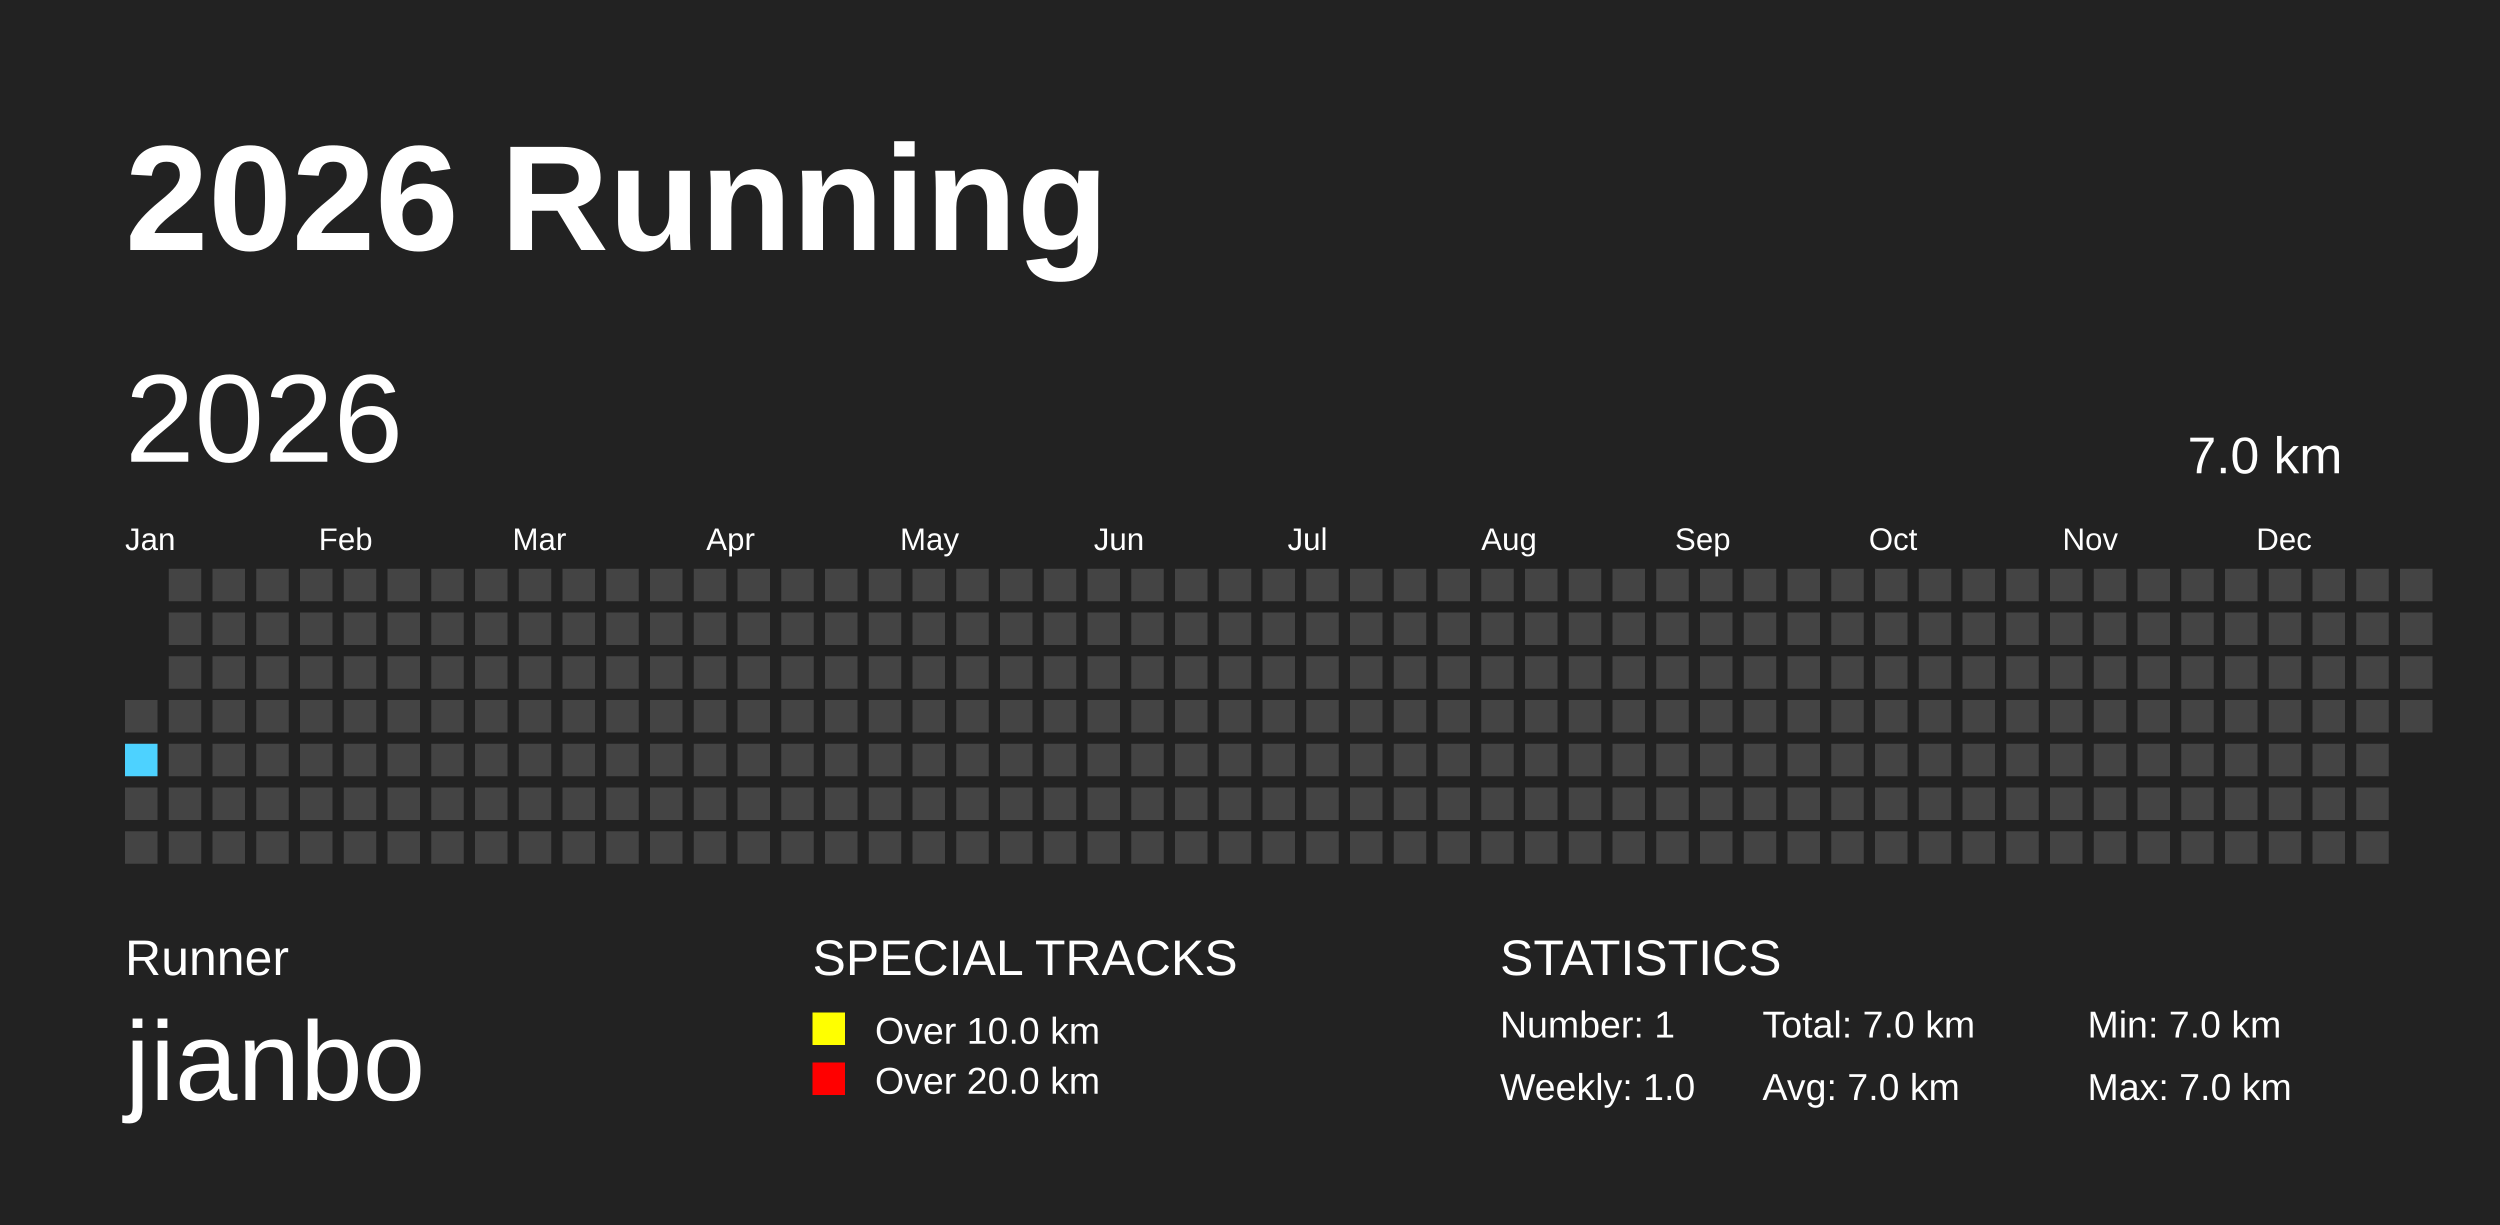
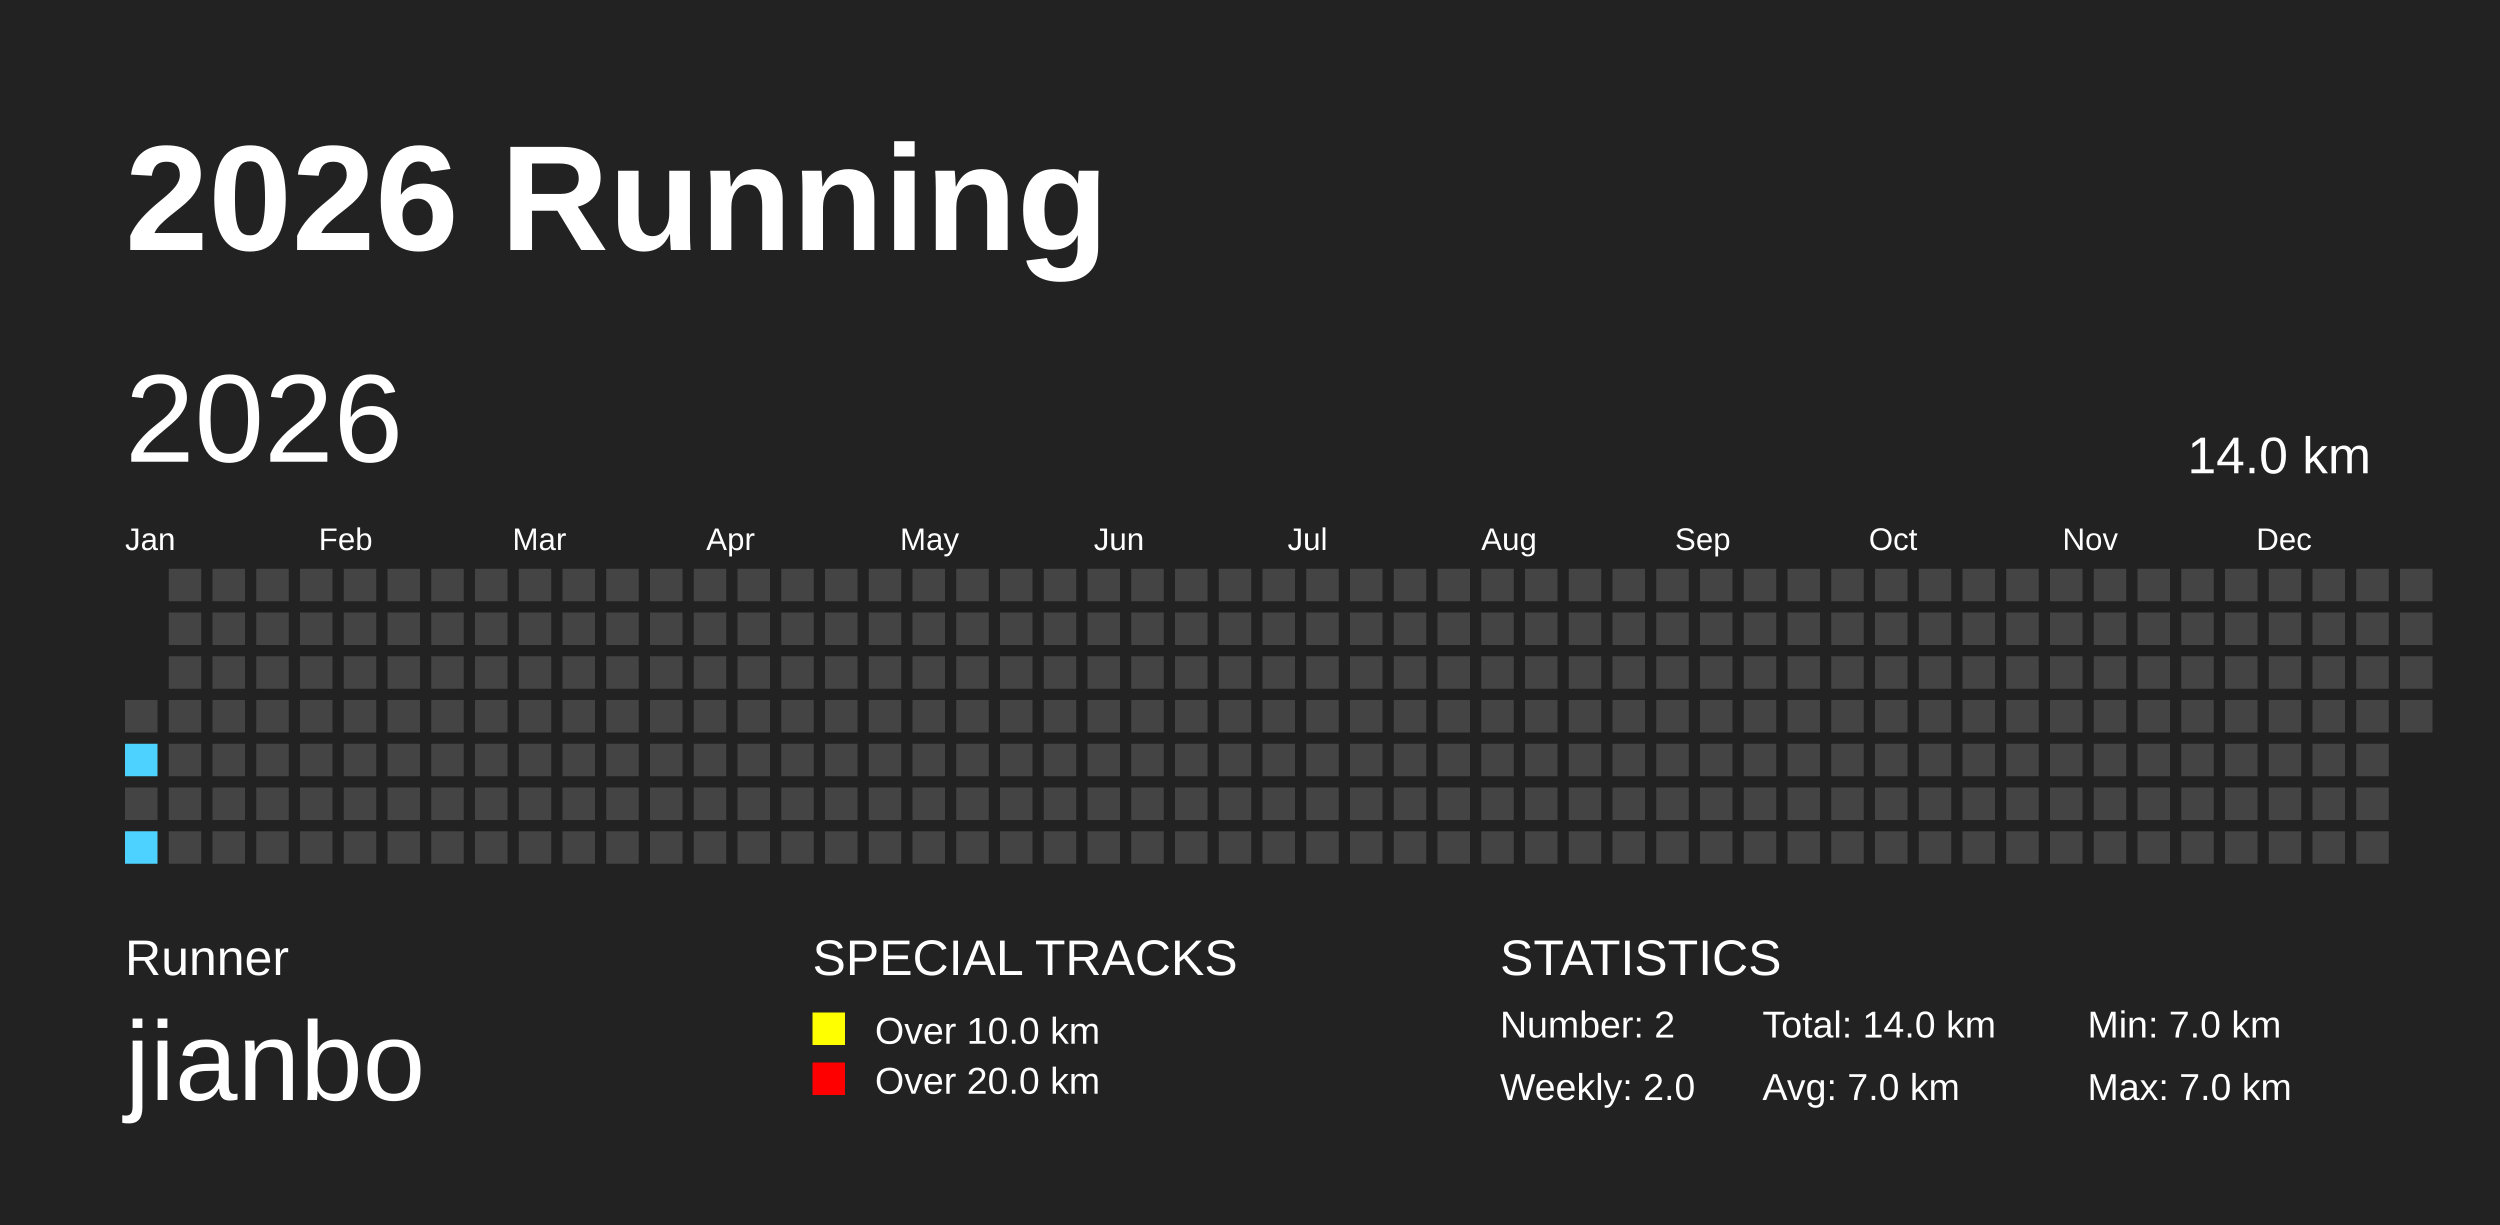
<svg xmlns="http://www.w3.org/2000/svg" baseProfile="full" height="98mm" version="1.1" viewBox="0,0,200,98" width="200mm">
  <defs />
  <rect fill="#222222" height="98" width="200" x="0" y="0" />
  <text fill="#FFFFFF" style="font-size:12px; font-family:Arial; font-weight:bold;" x="10" y="20">2026 Running</text>
  <text fill="#FFFFFF" style="font-size:4px; font-family:Arial" x="10" y="78">Runner</text>
  <text fill="#FFFFFF" style="font-size:9px; font-family:Arial" x="10" y="88">jianbo</text>
  <text fill="#FFFFFF" style="font-size:4px; font-family:Arial" x="65" y="78">SPECIAL TRACKS</text>
  <rect fill="yellow" height="2.6" width="2.6" x="65" y="81" />
  <text fill="#FFFFFF" style="font-size:3px; font-family:Arial" x="70" y="83.5">Over 10.0 km</text>
  <rect fill="red" height="2.6" width="2.6" x="65" y="85" />
  <text fill="#FFFFFF" style="font-size:3px; font-family:Arial" x="70" y="87.5">Over 20.0 km</text>
  <text fill="#FFFFFF" style="font-size:4px; font-family:Arial" x="120" y="78">STATISTICS</text>
-   <text fill="#FFFFFF" style="font-size:3px; font-family:Arial" x="120" y="83">Number: 1</text>
-   <text fill="#FFFFFF" style="font-size:3px; font-family:Arial" x="120" y="88">Weekly: 1.0</text>
-   <text fill="#FFFFFF" style="font-size:3px; font-family:Arial" x="141" y="83">Total: 7.0 km</text>
+   <text fill="#FFFFFF" style="font-size:3px; font-family:Arial" x="120" y="83">Number: 2</text>
+   <text fill="#FFFFFF" style="font-size:3px; font-family:Arial" x="120" y="88">Weekly: 2.0</text>
+   <text fill="#FFFFFF" style="font-size:3px; font-family:Arial" x="141" y="83">Total: 14.0 km</text>
  <text fill="#FFFFFF" style="font-size:3px; font-family:Arial" x="141" y="88">Avg: 7.0 km</text>
  <text fill="#FFFFFF" style="font-size:3px; font-family:Arial" x="167" y="83">Min: 7.0 km</text>
  <text fill="#FFFFFF" style="font-size:3px; font-family:Arial" x="167" y="88">Max: 7.0 km</text>
  <text dominant-baseline="hanging" fill="#FFFFFF" style="font-size:10.0px; font-family:Arial;" x="10" y="30">2026</text>
-   <text dominant-baseline="hanging" fill="#FFFFFF" style="font-size:4.125px; font-family:Arial;" x="175" y="35">7.0 km</text>
+   <text dominant-baseline="hanging" fill="#FFFFFF" style="font-size:4.125px; font-family:Arial;" x="175" y="35">14.0 km</text>
  <text fill="#FFFFFF" style="font-size:2.5px; font-family:Arial" x="10.0" y="44">Jan</text>
  <text fill="#FFFFFF" style="font-size:2.5px; font-family:Arial" x="25.5" y="44">Feb</text>
  <text fill="#FFFFFF" style="font-size:2.5px; font-family:Arial" x="41.0" y="44">Mar</text>
  <text fill="#FFFFFF" style="font-size:2.5px; font-family:Arial" x="56.5" y="44">Apr</text>
  <text fill="#FFFFFF" style="font-size:2.5px; font-family:Arial" x="72.0" y="44">May</text>
  <text fill="#FFFFFF" style="font-size:2.5px; font-family:Arial" x="87.5" y="44">Jun</text>
  <text fill="#FFFFFF" style="font-size:2.5px; font-family:Arial" x="103.0" y="44">Jul</text>
  <text fill="#FFFFFF" style="font-size:2.5px; font-family:Arial" x="118.5" y="44">Aug</text>
  <text fill="#FFFFFF" style="font-size:2.5px; font-family:Arial" x="134.0" y="44">Sep</text>
  <text fill="#FFFFFF" style="font-size:2.5px; font-family:Arial" x="149.5" y="44">Oct</text>
  <text fill="#FFFFFF" style="font-size:2.5px; font-family:Arial" x="165.0" y="44">Nov</text>
  <text fill="#FFFFFF" style="font-size:2.5px; font-family:Arial" x="180.5" y="44">Dec</text>
  <rect fill="#444444" height="2.6" width="2.6" x="10.0" y="56.0" />
  <rect fill="#4DD2FF" height="2.6" width="2.6" x="10.0" y="59.5" />
  <rect fill="#444444" height="2.6" width="2.6" x="10.0" y="63.0" />
-   <rect fill="#444444" height="2.6" width="2.6" x="10.0" y="66.5" />
+   <rect fill="#4DD2FF" height="2.6" width="2.6" x="10.0" y="66.5" />
  <rect fill="#444444" height="2.6" width="2.6" x="13.5" y="45.5" />
  <rect fill="#444444" height="2.6" width="2.6" x="13.5" y="49.0" />
  <rect fill="#444444" height="2.6" width="2.6" x="13.5" y="52.5" />
  <rect fill="#444444" height="2.6" width="2.6" x="13.5" y="56.0" />
  <rect fill="#444444" height="2.6" width="2.6" x="13.5" y="59.5" />
  <rect fill="#444444" height="2.6" width="2.6" x="13.5" y="63.0" />
  <rect fill="#444444" height="2.6" width="2.6" x="13.5" y="66.5" />
  <rect fill="#444444" height="2.6" width="2.6" x="17.0" y="45.5" />
  <rect fill="#444444" height="2.6" width="2.6" x="17.0" y="49.0" />
  <rect fill="#444444" height="2.6" width="2.6" x="17.0" y="52.5" />
  <rect fill="#444444" height="2.6" width="2.6" x="17.0" y="56.0" />
  <rect fill="#444444" height="2.6" width="2.6" x="17.0" y="59.5" />
  <rect fill="#444444" height="2.6" width="2.6" x="17.0" y="63.0" />
  <rect fill="#444444" height="2.6" width="2.6" x="17.0" y="66.5" />
  <rect fill="#444444" height="2.6" width="2.6" x="20.5" y="45.5" />
  <rect fill="#444444" height="2.6" width="2.6" x="20.5" y="49.0" />
  <rect fill="#444444" height="2.6" width="2.6" x="20.5" y="52.5" />
  <rect fill="#444444" height="2.6" width="2.6" x="20.5" y="56.0" />
  <rect fill="#444444" height="2.6" width="2.6" x="20.5" y="59.5" />
  <rect fill="#444444" height="2.6" width="2.6" x="20.5" y="63.0" />
  <rect fill="#444444" height="2.6" width="2.6" x="20.5" y="66.5" />
  <rect fill="#444444" height="2.6" width="2.6" x="24.0" y="45.5" />
  <rect fill="#444444" height="2.6" width="2.6" x="24.0" y="49.0" />
  <rect fill="#444444" height="2.6" width="2.6" x="24.0" y="52.5" />
  <rect fill="#444444" height="2.6" width="2.6" x="24.0" y="56.0" />
  <rect fill="#444444" height="2.6" width="2.6" x="24.0" y="59.5" />
  <rect fill="#444444" height="2.6" width="2.6" x="24.0" y="63.0" />
  <rect fill="#444444" height="2.6" width="2.6" x="24.0" y="66.5" />
  <rect fill="#444444" height="2.6" width="2.6" x="27.5" y="45.5" />
  <rect fill="#444444" height="2.6" width="2.6" x="27.5" y="49.0" />
  <rect fill="#444444" height="2.6" width="2.6" x="27.5" y="52.5" />
  <rect fill="#444444" height="2.6" width="2.6" x="27.5" y="56.0" />
  <rect fill="#444444" height="2.6" width="2.6" x="27.5" y="59.5" />
  <rect fill="#444444" height="2.6" width="2.6" x="27.5" y="63.0" />
  <rect fill="#444444" height="2.6" width="2.6" x="27.5" y="66.5" />
  <rect fill="#444444" height="2.6" width="2.6" x="31.0" y="45.5" />
  <rect fill="#444444" height="2.6" width="2.6" x="31.0" y="49.0" />
  <rect fill="#444444" height="2.6" width="2.6" x="31.0" y="52.5" />
  <rect fill="#444444" height="2.6" width="2.6" x="31.0" y="56.0" />
  <rect fill="#444444" height="2.6" width="2.6" x="31.0" y="59.5" />
  <rect fill="#444444" height="2.6" width="2.6" x="31.0" y="63.0" />
  <rect fill="#444444" height="2.6" width="2.6" x="31.0" y="66.5" />
  <rect fill="#444444" height="2.6" width="2.6" x="34.5" y="45.5" />
  <rect fill="#444444" height="2.6" width="2.6" x="34.5" y="49.0" />
  <rect fill="#444444" height="2.6" width="2.6" x="34.5" y="52.5" />
  <rect fill="#444444" height="2.6" width="2.6" x="34.5" y="56.0" />
  <rect fill="#444444" height="2.6" width="2.6" x="34.5" y="59.5" />
  <rect fill="#444444" height="2.6" width="2.6" x="34.5" y="63.0" />
  <rect fill="#444444" height="2.6" width="2.6" x="34.5" y="66.5" />
  <rect fill="#444444" height="2.6" width="2.6" x="38.0" y="45.5" />
  <rect fill="#444444" height="2.6" width="2.6" x="38.0" y="49.0" />
  <rect fill="#444444" height="2.6" width="2.6" x="38.0" y="52.5" />
  <rect fill="#444444" height="2.6" width="2.6" x="38.0" y="56.0" />
  <rect fill="#444444" height="2.6" width="2.6" x="38.0" y="59.5" />
  <rect fill="#444444" height="2.6" width="2.6" x="38.0" y="63.0" />
  <rect fill="#444444" height="2.6" width="2.6" x="38.0" y="66.5" />
  <rect fill="#444444" height="2.6" width="2.6" x="41.5" y="45.5" />
  <rect fill="#444444" height="2.6" width="2.6" x="41.5" y="49.0" />
  <rect fill="#444444" height="2.6" width="2.6" x="41.5" y="52.5" />
  <rect fill="#444444" height="2.6" width="2.6" x="41.5" y="56.0" />
  <rect fill="#444444" height="2.6" width="2.6" x="41.5" y="59.5" />
  <rect fill="#444444" height="2.6" width="2.6" x="41.5" y="63.0" />
  <rect fill="#444444" height="2.6" width="2.6" x="41.5" y="66.5" />
  <rect fill="#444444" height="2.6" width="2.6" x="45.0" y="45.5" />
  <rect fill="#444444" height="2.6" width="2.6" x="45.0" y="49.0" />
  <rect fill="#444444" height="2.6" width="2.6" x="45.0" y="52.5" />
  <rect fill="#444444" height="2.6" width="2.6" x="45.0" y="56.0" />
  <rect fill="#444444" height="2.6" width="2.6" x="45.0" y="59.5" />
  <rect fill="#444444" height="2.6" width="2.6" x="45.0" y="63.0" />
  <rect fill="#444444" height="2.6" width="2.6" x="45.0" y="66.5" />
  <rect fill="#444444" height="2.6" width="2.6" x="48.5" y="45.5" />
  <rect fill="#444444" height="2.6" width="2.6" x="48.5" y="49.0" />
  <rect fill="#444444" height="2.6" width="2.6" x="48.5" y="52.5" />
  <rect fill="#444444" height="2.6" width="2.6" x="48.5" y="56.0" />
  <rect fill="#444444" height="2.6" width="2.6" x="48.5" y="59.5" />
  <rect fill="#444444" height="2.6" width="2.6" x="48.5" y="63.0" />
  <rect fill="#444444" height="2.6" width="2.6" x="48.5" y="66.5" />
  <rect fill="#444444" height="2.6" width="2.6" x="52.0" y="45.5" />
  <rect fill="#444444" height="2.6" width="2.6" x="52.0" y="49.0" />
  <rect fill="#444444" height="2.6" width="2.6" x="52.0" y="52.5" />
  <rect fill="#444444" height="2.6" width="2.6" x="52.0" y="56.0" />
  <rect fill="#444444" height="2.6" width="2.6" x="52.0" y="59.5" />
  <rect fill="#444444" height="2.6" width="2.6" x="52.0" y="63.0" />
  <rect fill="#444444" height="2.6" width="2.6" x="52.0" y="66.5" />
  <rect fill="#444444" height="2.6" width="2.6" x="55.5" y="45.5" />
  <rect fill="#444444" height="2.6" width="2.6" x="55.5" y="49.0" />
  <rect fill="#444444" height="2.6" width="2.6" x="55.5" y="52.5" />
  <rect fill="#444444" height="2.6" width="2.6" x="55.5" y="56.0" />
  <rect fill="#444444" height="2.6" width="2.6" x="55.5" y="59.5" />
  <rect fill="#444444" height="2.6" width="2.6" x="55.5" y="63.0" />
  <rect fill="#444444" height="2.6" width="2.6" x="55.5" y="66.5" />
  <rect fill="#444444" height="2.6" width="2.6" x="59.0" y="45.5" />
  <rect fill="#444444" height="2.6" width="2.6" x="59.0" y="49.0" />
  <rect fill="#444444" height="2.6" width="2.6" x="59.0" y="52.5" />
  <rect fill="#444444" height="2.6" width="2.6" x="59.0" y="56.0" />
  <rect fill="#444444" height="2.6" width="2.6" x="59.0" y="59.5" />
  <rect fill="#444444" height="2.6" width="2.6" x="59.0" y="63.0" />
  <rect fill="#444444" height="2.6" width="2.6" x="59.0" y="66.5" />
  <rect fill="#444444" height="2.6" width="2.6" x="62.5" y="45.5" />
  <rect fill="#444444" height="2.6" width="2.6" x="62.5" y="49.0" />
  <rect fill="#444444" height="2.6" width="2.6" x="62.5" y="52.5" />
  <rect fill="#444444" height="2.6" width="2.6" x="62.5" y="56.0" />
  <rect fill="#444444" height="2.6" width="2.6" x="62.5" y="59.5" />
  <rect fill="#444444" height="2.6" width="2.6" x="62.5" y="63.0" />
  <rect fill="#444444" height="2.6" width="2.6" x="62.5" y="66.5" />
  <rect fill="#444444" height="2.6" width="2.6" x="66.0" y="45.5" />
  <rect fill="#444444" height="2.6" width="2.6" x="66.0" y="49.0" />
  <rect fill="#444444" height="2.6" width="2.6" x="66.0" y="52.5" />
  <rect fill="#444444" height="2.6" width="2.6" x="66.0" y="56.0" />
  <rect fill="#444444" height="2.6" width="2.6" x="66.0" y="59.5" />
  <rect fill="#444444" height="2.6" width="2.6" x="66.0" y="63.0" />
  <rect fill="#444444" height="2.6" width="2.6" x="66.0" y="66.5" />
  <rect fill="#444444" height="2.6" width="2.6" x="69.5" y="45.5" />
  <rect fill="#444444" height="2.6" width="2.6" x="69.5" y="49.0" />
  <rect fill="#444444" height="2.6" width="2.6" x="69.5" y="52.5" />
  <rect fill="#444444" height="2.6" width="2.6" x="69.5" y="56.0" />
  <rect fill="#444444" height="2.6" width="2.6" x="69.5" y="59.5" />
  <rect fill="#444444" height="2.6" width="2.6" x="69.5" y="63.0" />
  <rect fill="#444444" height="2.6" width="2.6" x="69.5" y="66.5" />
  <rect fill="#444444" height="2.6" width="2.6" x="73.0" y="45.5" />
  <rect fill="#444444" height="2.6" width="2.6" x="73.0" y="49.0" />
  <rect fill="#444444" height="2.6" width="2.6" x="73.0" y="52.5" />
  <rect fill="#444444" height="2.6" width="2.6" x="73.0" y="56.0" />
  <rect fill="#444444" height="2.6" width="2.6" x="73.0" y="59.5" />
  <rect fill="#444444" height="2.6" width="2.6" x="73.0" y="63.0" />
  <rect fill="#444444" height="2.6" width="2.6" x="73.0" y="66.5" />
  <rect fill="#444444" height="2.6" width="2.6" x="76.5" y="45.5" />
  <rect fill="#444444" height="2.6" width="2.6" x="76.5" y="49.0" />
  <rect fill="#444444" height="2.6" width="2.6" x="76.5" y="52.5" />
  <rect fill="#444444" height="2.6" width="2.6" x="76.5" y="56.0" />
  <rect fill="#444444" height="2.6" width="2.6" x="76.5" y="59.5" />
  <rect fill="#444444" height="2.6" width="2.6" x="76.5" y="63.0" />
  <rect fill="#444444" height="2.6" width="2.6" x="76.5" y="66.5" />
  <rect fill="#444444" height="2.6" width="2.6" x="80.0" y="45.5" />
  <rect fill="#444444" height="2.6" width="2.6" x="80.0" y="49.0" />
  <rect fill="#444444" height="2.6" width="2.6" x="80.0" y="52.5" />
  <rect fill="#444444" height="2.6" width="2.6" x="80.0" y="56.0" />
  <rect fill="#444444" height="2.6" width="2.6" x="80.0" y="59.5" />
  <rect fill="#444444" height="2.6" width="2.6" x="80.0" y="63.0" />
  <rect fill="#444444" height="2.6" width="2.6" x="80.0" y="66.5" />
  <rect fill="#444444" height="2.6" width="2.6" x="83.5" y="45.5" />
  <rect fill="#444444" height="2.6" width="2.6" x="83.5" y="49.0" />
  <rect fill="#444444" height="2.6" width="2.6" x="83.5" y="52.5" />
  <rect fill="#444444" height="2.6" width="2.6" x="83.5" y="56.0" />
  <rect fill="#444444" height="2.6" width="2.6" x="83.5" y="59.5" />
  <rect fill="#444444" height="2.6" width="2.6" x="83.5" y="63.0" />
  <rect fill="#444444" height="2.6" width="2.6" x="83.5" y="66.5" />
  <rect fill="#444444" height="2.6" width="2.6" x="87.0" y="45.5" />
  <rect fill="#444444" height="2.6" width="2.6" x="87.0" y="49.0" />
  <rect fill="#444444" height="2.6" width="2.6" x="87.0" y="52.5" />
  <rect fill="#444444" height="2.6" width="2.6" x="87.0" y="56.0" />
  <rect fill="#444444" height="2.6" width="2.6" x="87.0" y="59.5" />
  <rect fill="#444444" height="2.6" width="2.6" x="87.0" y="63.0" />
  <rect fill="#444444" height="2.6" width="2.6" x="87.0" y="66.5" />
  <rect fill="#444444" height="2.6" width="2.6" x="90.5" y="45.5" />
  <rect fill="#444444" height="2.6" width="2.6" x="90.5" y="49.0" />
  <rect fill="#444444" height="2.6" width="2.6" x="90.5" y="52.5" />
  <rect fill="#444444" height="2.6" width="2.6" x="90.5" y="56.0" />
  <rect fill="#444444" height="2.6" width="2.6" x="90.5" y="59.5" />
  <rect fill="#444444" height="2.6" width="2.6" x="90.5" y="63.0" />
  <rect fill="#444444" height="2.6" width="2.6" x="90.5" y="66.5" />
  <rect fill="#444444" height="2.6" width="2.6" x="94.0" y="45.5" />
  <rect fill="#444444" height="2.6" width="2.6" x="94.0" y="49.0" />
  <rect fill="#444444" height="2.6" width="2.6" x="94.0" y="52.5" />
  <rect fill="#444444" height="2.6" width="2.6" x="94.0" y="56.0" />
  <rect fill="#444444" height="2.6" width="2.6" x="94.0" y="59.5" />
  <rect fill="#444444" height="2.6" width="2.6" x="94.0" y="63.0" />
  <rect fill="#444444" height="2.6" width="2.6" x="94.0" y="66.5" />
  <rect fill="#444444" height="2.6" width="2.6" x="97.5" y="45.5" />
  <rect fill="#444444" height="2.6" width="2.6" x="97.5" y="49.0" />
  <rect fill="#444444" height="2.6" width="2.6" x="97.5" y="52.5" />
  <rect fill="#444444" height="2.6" width="2.6" x="97.5" y="56.0" />
  <rect fill="#444444" height="2.6" width="2.6" x="97.5" y="59.5" />
  <rect fill="#444444" height="2.6" width="2.6" x="97.5" y="63.0" />
  <rect fill="#444444" height="2.6" width="2.6" x="97.5" y="66.5" />
  <rect fill="#444444" height="2.6" width="2.6" x="101.0" y="45.5" />
  <rect fill="#444444" height="2.6" width="2.6" x="101.0" y="49.0" />
  <rect fill="#444444" height="2.6" width="2.6" x="101.0" y="52.5" />
  <rect fill="#444444" height="2.6" width="2.6" x="101.0" y="56.0" />
  <rect fill="#444444" height="2.6" width="2.6" x="101.0" y="59.5" />
  <rect fill="#444444" height="2.6" width="2.6" x="101.0" y="63.0" />
  <rect fill="#444444" height="2.6" width="2.6" x="101.0" y="66.5" />
  <rect fill="#444444" height="2.6" width="2.6" x="104.5" y="45.5" />
  <rect fill="#444444" height="2.6" width="2.6" x="104.5" y="49.0" />
  <rect fill="#444444" height="2.6" width="2.6" x="104.5" y="52.5" />
  <rect fill="#444444" height="2.6" width="2.6" x="104.5" y="56.0" />
  <rect fill="#444444" height="2.6" width="2.6" x="104.5" y="59.5" />
  <rect fill="#444444" height="2.6" width="2.6" x="104.5" y="63.0" />
  <rect fill="#444444" height="2.6" width="2.6" x="104.5" y="66.5" />
  <rect fill="#444444" height="2.6" width="2.6" x="108.0" y="45.5" />
  <rect fill="#444444" height="2.6" width="2.6" x="108.0" y="49.0" />
  <rect fill="#444444" height="2.6" width="2.6" x="108.0" y="52.5" />
  <rect fill="#444444" height="2.6" width="2.6" x="108.0" y="56.0" />
  <rect fill="#444444" height="2.6" width="2.6" x="108.0" y="59.5" />
  <rect fill="#444444" height="2.6" width="2.6" x="108.0" y="63.0" />
  <rect fill="#444444" height="2.6" width="2.6" x="108.0" y="66.5" />
  <rect fill="#444444" height="2.6" width="2.6" x="111.5" y="45.5" />
  <rect fill="#444444" height="2.6" width="2.6" x="111.5" y="49.0" />
  <rect fill="#444444" height="2.6" width="2.6" x="111.5" y="52.5" />
  <rect fill="#444444" height="2.6" width="2.6" x="111.5" y="56.0" />
  <rect fill="#444444" height="2.6" width="2.6" x="111.5" y="59.5" />
  <rect fill="#444444" height="2.6" width="2.6" x="111.5" y="63.0" />
  <rect fill="#444444" height="2.6" width="2.6" x="111.5" y="66.5" />
  <rect fill="#444444" height="2.6" width="2.6" x="115.0" y="45.5" />
  <rect fill="#444444" height="2.6" width="2.6" x="115.0" y="49.0" />
  <rect fill="#444444" height="2.6" width="2.6" x="115.0" y="52.5" />
  <rect fill="#444444" height="2.6" width="2.6" x="115.0" y="56.0" />
  <rect fill="#444444" height="2.6" width="2.6" x="115.0" y="59.5" />
  <rect fill="#444444" height="2.6" width="2.6" x="115.0" y="63.0" />
  <rect fill="#444444" height="2.6" width="2.6" x="115.0" y="66.5" />
  <rect fill="#444444" height="2.6" width="2.6" x="118.5" y="45.5" />
  <rect fill="#444444" height="2.6" width="2.6" x="118.5" y="49.0" />
  <rect fill="#444444" height="2.6" width="2.6" x="118.5" y="52.5" />
  <rect fill="#444444" height="2.6" width="2.6" x="118.5" y="56.0" />
  <rect fill="#444444" height="2.6" width="2.6" x="118.5" y="59.5" />
  <rect fill="#444444" height="2.6" width="2.6" x="118.5" y="63.0" />
  <rect fill="#444444" height="2.6" width="2.6" x="118.5" y="66.5" />
  <rect fill="#444444" height="2.6" width="2.6" x="122.0" y="45.5" />
  <rect fill="#444444" height="2.6" width="2.6" x="122.0" y="49.0" />
  <rect fill="#444444" height="2.6" width="2.6" x="122.0" y="52.5" />
  <rect fill="#444444" height="2.6" width="2.6" x="122.0" y="56.0" />
  <rect fill="#444444" height="2.6" width="2.6" x="122.0" y="59.5" />
  <rect fill="#444444" height="2.6" width="2.6" x="122.0" y="63.0" />
  <rect fill="#444444" height="2.6" width="2.6" x="122.0" y="66.5" />
  <rect fill="#444444" height="2.6" width="2.6" x="125.5" y="45.5" />
  <rect fill="#444444" height="2.6" width="2.6" x="125.5" y="49.0" />
  <rect fill="#444444" height="2.6" width="2.6" x="125.5" y="52.5" />
  <rect fill="#444444" height="2.6" width="2.6" x="125.5" y="56.0" />
  <rect fill="#444444" height="2.6" width="2.6" x="125.5" y="59.5" />
  <rect fill="#444444" height="2.6" width="2.6" x="125.5" y="63.0" />
  <rect fill="#444444" height="2.6" width="2.6" x="125.5" y="66.5" />
  <rect fill="#444444" height="2.6" width="2.6" x="129.0" y="45.5" />
  <rect fill="#444444" height="2.6" width="2.6" x="129.0" y="49.0" />
  <rect fill="#444444" height="2.6" width="2.6" x="129.0" y="52.5" />
  <rect fill="#444444" height="2.6" width="2.6" x="129.0" y="56.0" />
  <rect fill="#444444" height="2.6" width="2.6" x="129.0" y="59.5" />
  <rect fill="#444444" height="2.6" width="2.6" x="129.0" y="63.0" />
  <rect fill="#444444" height="2.6" width="2.6" x="129.0" y="66.5" />
  <rect fill="#444444" height="2.6" width="2.6" x="132.5" y="45.5" />
  <rect fill="#444444" height="2.6" width="2.6" x="132.5" y="49.0" />
  <rect fill="#444444" height="2.6" width="2.6" x="132.5" y="52.5" />
  <rect fill="#444444" height="2.6" width="2.6" x="132.5" y="56.0" />
  <rect fill="#444444" height="2.6" width="2.6" x="132.5" y="59.5" />
  <rect fill="#444444" height="2.6" width="2.6" x="132.5" y="63.0" />
  <rect fill="#444444" height="2.6" width="2.6" x="132.5" y="66.5" />
  <rect fill="#444444" height="2.6" width="2.6" x="136.0" y="45.5" />
  <rect fill="#444444" height="2.6" width="2.6" x="136.0" y="49.0" />
  <rect fill="#444444" height="2.6" width="2.6" x="136.0" y="52.5" />
  <rect fill="#444444" height="2.6" width="2.6" x="136.0" y="56.0" />
  <rect fill="#444444" height="2.6" width="2.6" x="136.0" y="59.5" />
  <rect fill="#444444" height="2.6" width="2.6" x="136.0" y="63.0" />
  <rect fill="#444444" height="2.6" width="2.6" x="136.0" y="66.5" />
  <rect fill="#444444" height="2.6" width="2.6" x="139.5" y="45.5" />
  <rect fill="#444444" height="2.6" width="2.6" x="139.5" y="49.0" />
  <rect fill="#444444" height="2.6" width="2.6" x="139.5" y="52.5" />
  <rect fill="#444444" height="2.6" width="2.6" x="139.5" y="56.0" />
  <rect fill="#444444" height="2.6" width="2.6" x="139.5" y="59.5" />
  <rect fill="#444444" height="2.6" width="2.6" x="139.5" y="63.0" />
  <rect fill="#444444" height="2.6" width="2.6" x="139.5" y="66.5" />
  <rect fill="#444444" height="2.6" width="2.6" x="143.0" y="45.5" />
  <rect fill="#444444" height="2.6" width="2.6" x="143.0" y="49.0" />
  <rect fill="#444444" height="2.6" width="2.6" x="143.0" y="52.5" />
  <rect fill="#444444" height="2.6" width="2.6" x="143.0" y="56.0" />
  <rect fill="#444444" height="2.6" width="2.6" x="143.0" y="59.5" />
  <rect fill="#444444" height="2.6" width="2.6" x="143.0" y="63.0" />
  <rect fill="#444444" height="2.6" width="2.6" x="143.0" y="66.5" />
  <rect fill="#444444" height="2.6" width="2.6" x="146.5" y="45.5" />
  <rect fill="#444444" height="2.6" width="2.6" x="146.5" y="49.0" />
  <rect fill="#444444" height="2.6" width="2.6" x="146.5" y="52.5" />
  <rect fill="#444444" height="2.6" width="2.6" x="146.5" y="56.0" />
  <rect fill="#444444" height="2.6" width="2.6" x="146.5" y="59.5" />
  <rect fill="#444444" height="2.6" width="2.6" x="146.5" y="63.0" />
  <rect fill="#444444" height="2.6" width="2.6" x="146.5" y="66.5" />
  <rect fill="#444444" height="2.6" width="2.6" x="150.0" y="45.5" />
  <rect fill="#444444" height="2.6" width="2.6" x="150.0" y="49.0" />
  <rect fill="#444444" height="2.6" width="2.6" x="150.0" y="52.5" />
  <rect fill="#444444" height="2.6" width="2.6" x="150.0" y="56.0" />
  <rect fill="#444444" height="2.6" width="2.6" x="150.0" y="59.5" />
  <rect fill="#444444" height="2.6" width="2.6" x="150.0" y="63.0" />
  <rect fill="#444444" height="2.6" width="2.6" x="150.0" y="66.5" />
  <rect fill="#444444" height="2.6" width="2.6" x="153.5" y="45.5" />
  <rect fill="#444444" height="2.6" width="2.6" x="153.5" y="49.0" />
  <rect fill="#444444" height="2.6" width="2.6" x="153.5" y="52.5" />
  <rect fill="#444444" height="2.6" width="2.6" x="153.5" y="56.0" />
  <rect fill="#444444" height="2.6" width="2.6" x="153.5" y="59.5" />
  <rect fill="#444444" height="2.6" width="2.6" x="153.5" y="63.0" />
  <rect fill="#444444" height="2.6" width="2.6" x="153.5" y="66.5" />
  <rect fill="#444444" height="2.6" width="2.6" x="157.0" y="45.5" />
  <rect fill="#444444" height="2.6" width="2.6" x="157.0" y="49.0" />
  <rect fill="#444444" height="2.6" width="2.6" x="157.0" y="52.5" />
  <rect fill="#444444" height="2.6" width="2.6" x="157.0" y="56.0" />
  <rect fill="#444444" height="2.6" width="2.6" x="157.0" y="59.5" />
  <rect fill="#444444" height="2.6" width="2.6" x="157.0" y="63.0" />
  <rect fill="#444444" height="2.6" width="2.6" x="157.0" y="66.5" />
  <rect fill="#444444" height="2.6" width="2.6" x="160.5" y="45.5" />
  <rect fill="#444444" height="2.6" width="2.6" x="160.5" y="49.0" />
  <rect fill="#444444" height="2.6" width="2.6" x="160.5" y="52.5" />
  <rect fill="#444444" height="2.6" width="2.6" x="160.5" y="56.0" />
  <rect fill="#444444" height="2.6" width="2.6" x="160.5" y="59.5" />
  <rect fill="#444444" height="2.6" width="2.6" x="160.5" y="63.0" />
  <rect fill="#444444" height="2.6" width="2.6" x="160.5" y="66.5" />
  <rect fill="#444444" height="2.6" width="2.6" x="164.0" y="45.5" />
  <rect fill="#444444" height="2.6" width="2.6" x="164.0" y="49.0" />
  <rect fill="#444444" height="2.6" width="2.6" x="164.0" y="52.5" />
  <rect fill="#444444" height="2.6" width="2.6" x="164.0" y="56.0" />
  <rect fill="#444444" height="2.6" width="2.6" x="164.0" y="59.5" />
  <rect fill="#444444" height="2.6" width="2.6" x="164.0" y="63.0" />
  <rect fill="#444444" height="2.6" width="2.6" x="164.0" y="66.5" />
  <rect fill="#444444" height="2.6" width="2.6" x="167.5" y="45.5" />
  <rect fill="#444444" height="2.6" width="2.6" x="167.5" y="49.0" />
  <rect fill="#444444" height="2.6" width="2.6" x="167.5" y="52.5" />
  <rect fill="#444444" height="2.6" width="2.6" x="167.5" y="56.0" />
  <rect fill="#444444" height="2.6" width="2.6" x="167.5" y="59.5" />
  <rect fill="#444444" height="2.6" width="2.6" x="167.5" y="63.0" />
  <rect fill="#444444" height="2.6" width="2.6" x="167.5" y="66.5" />
  <rect fill="#444444" height="2.6" width="2.6" x="171.0" y="45.5" />
  <rect fill="#444444" height="2.6" width="2.6" x="171.0" y="49.0" />
  <rect fill="#444444" height="2.6" width="2.6" x="171.0" y="52.5" />
  <rect fill="#444444" height="2.6" width="2.6" x="171.0" y="56.0" />
  <rect fill="#444444" height="2.6" width="2.6" x="171.0" y="59.5" />
  <rect fill="#444444" height="2.6" width="2.6" x="171.0" y="63.0" />
  <rect fill="#444444" height="2.6" width="2.6" x="171.0" y="66.5" />
  <rect fill="#444444" height="2.6" width="2.6" x="174.5" y="45.5" />
  <rect fill="#444444" height="2.6" width="2.6" x="174.5" y="49.0" />
  <rect fill="#444444" height="2.6" width="2.6" x="174.5" y="52.5" />
  <rect fill="#444444" height="2.6" width="2.6" x="174.5" y="56.0" />
  <rect fill="#444444" height="2.6" width="2.6" x="174.5" y="59.5" />
  <rect fill="#444444" height="2.6" width="2.6" x="174.5" y="63.0" />
  <rect fill="#444444" height="2.6" width="2.6" x="174.5" y="66.5" />
  <rect fill="#444444" height="2.6" width="2.6" x="178.0" y="45.5" />
  <rect fill="#444444" height="2.6" width="2.6" x="178.0" y="49.0" />
  <rect fill="#444444" height="2.6" width="2.6" x="178.0" y="52.5" />
  <rect fill="#444444" height="2.6" width="2.6" x="178.0" y="56.0" />
  <rect fill="#444444" height="2.6" width="2.6" x="178.0" y="59.5" />
  <rect fill="#444444" height="2.6" width="2.6" x="178.0" y="63.0" />
  <rect fill="#444444" height="2.6" width="2.6" x="178.0" y="66.5" />
  <rect fill="#444444" height="2.6" width="2.6" x="181.5" y="45.5" />
  <rect fill="#444444" height="2.6" width="2.6" x="181.5" y="49.0" />
  <rect fill="#444444" height="2.6" width="2.6" x="181.5" y="52.5" />
  <rect fill="#444444" height="2.6" width="2.6" x="181.5" y="56.0" />
  <rect fill="#444444" height="2.6" width="2.6" x="181.5" y="59.5" />
  <rect fill="#444444" height="2.6" width="2.6" x="181.5" y="63.0" />
  <rect fill="#444444" height="2.6" width="2.6" x="181.5" y="66.5" />
  <rect fill="#444444" height="2.6" width="2.6" x="185.0" y="45.5" />
  <rect fill="#444444" height="2.6" width="2.6" x="185.0" y="49.0" />
  <rect fill="#444444" height="2.6" width="2.6" x="185.0" y="52.5" />
  <rect fill="#444444" height="2.6" width="2.6" x="185.0" y="56.0" />
  <rect fill="#444444" height="2.6" width="2.6" x="185.0" y="59.5" />
  <rect fill="#444444" height="2.6" width="2.6" x="185.0" y="63.0" />
  <rect fill="#444444" height="2.6" width="2.6" x="185.0" y="66.5" />
  <rect fill="#444444" height="2.6" width="2.6" x="188.5" y="45.5" />
  <rect fill="#444444" height="2.6" width="2.6" x="188.5" y="49.0" />
  <rect fill="#444444" height="2.6" width="2.6" x="188.5" y="52.5" />
  <rect fill="#444444" height="2.6" width="2.6" x="188.5" y="56.0" />
  <rect fill="#444444" height="2.6" width="2.6" x="188.5" y="59.5" />
  <rect fill="#444444" height="2.6" width="2.6" x="188.5" y="63.0" />
  <rect fill="#444444" height="2.6" width="2.6" x="188.5" y="66.5" />
  <rect fill="#444444" height="2.6" width="2.6" x="192.0" y="45.5" />
  <rect fill="#444444" height="2.6" width="2.6" x="192.0" y="49.0" />
  <rect fill="#444444" height="2.6" width="2.6" x="192.0" y="52.5" />
  <rect fill="#444444" height="2.6" width="2.6" x="192.0" y="56.0" />
</svg>
